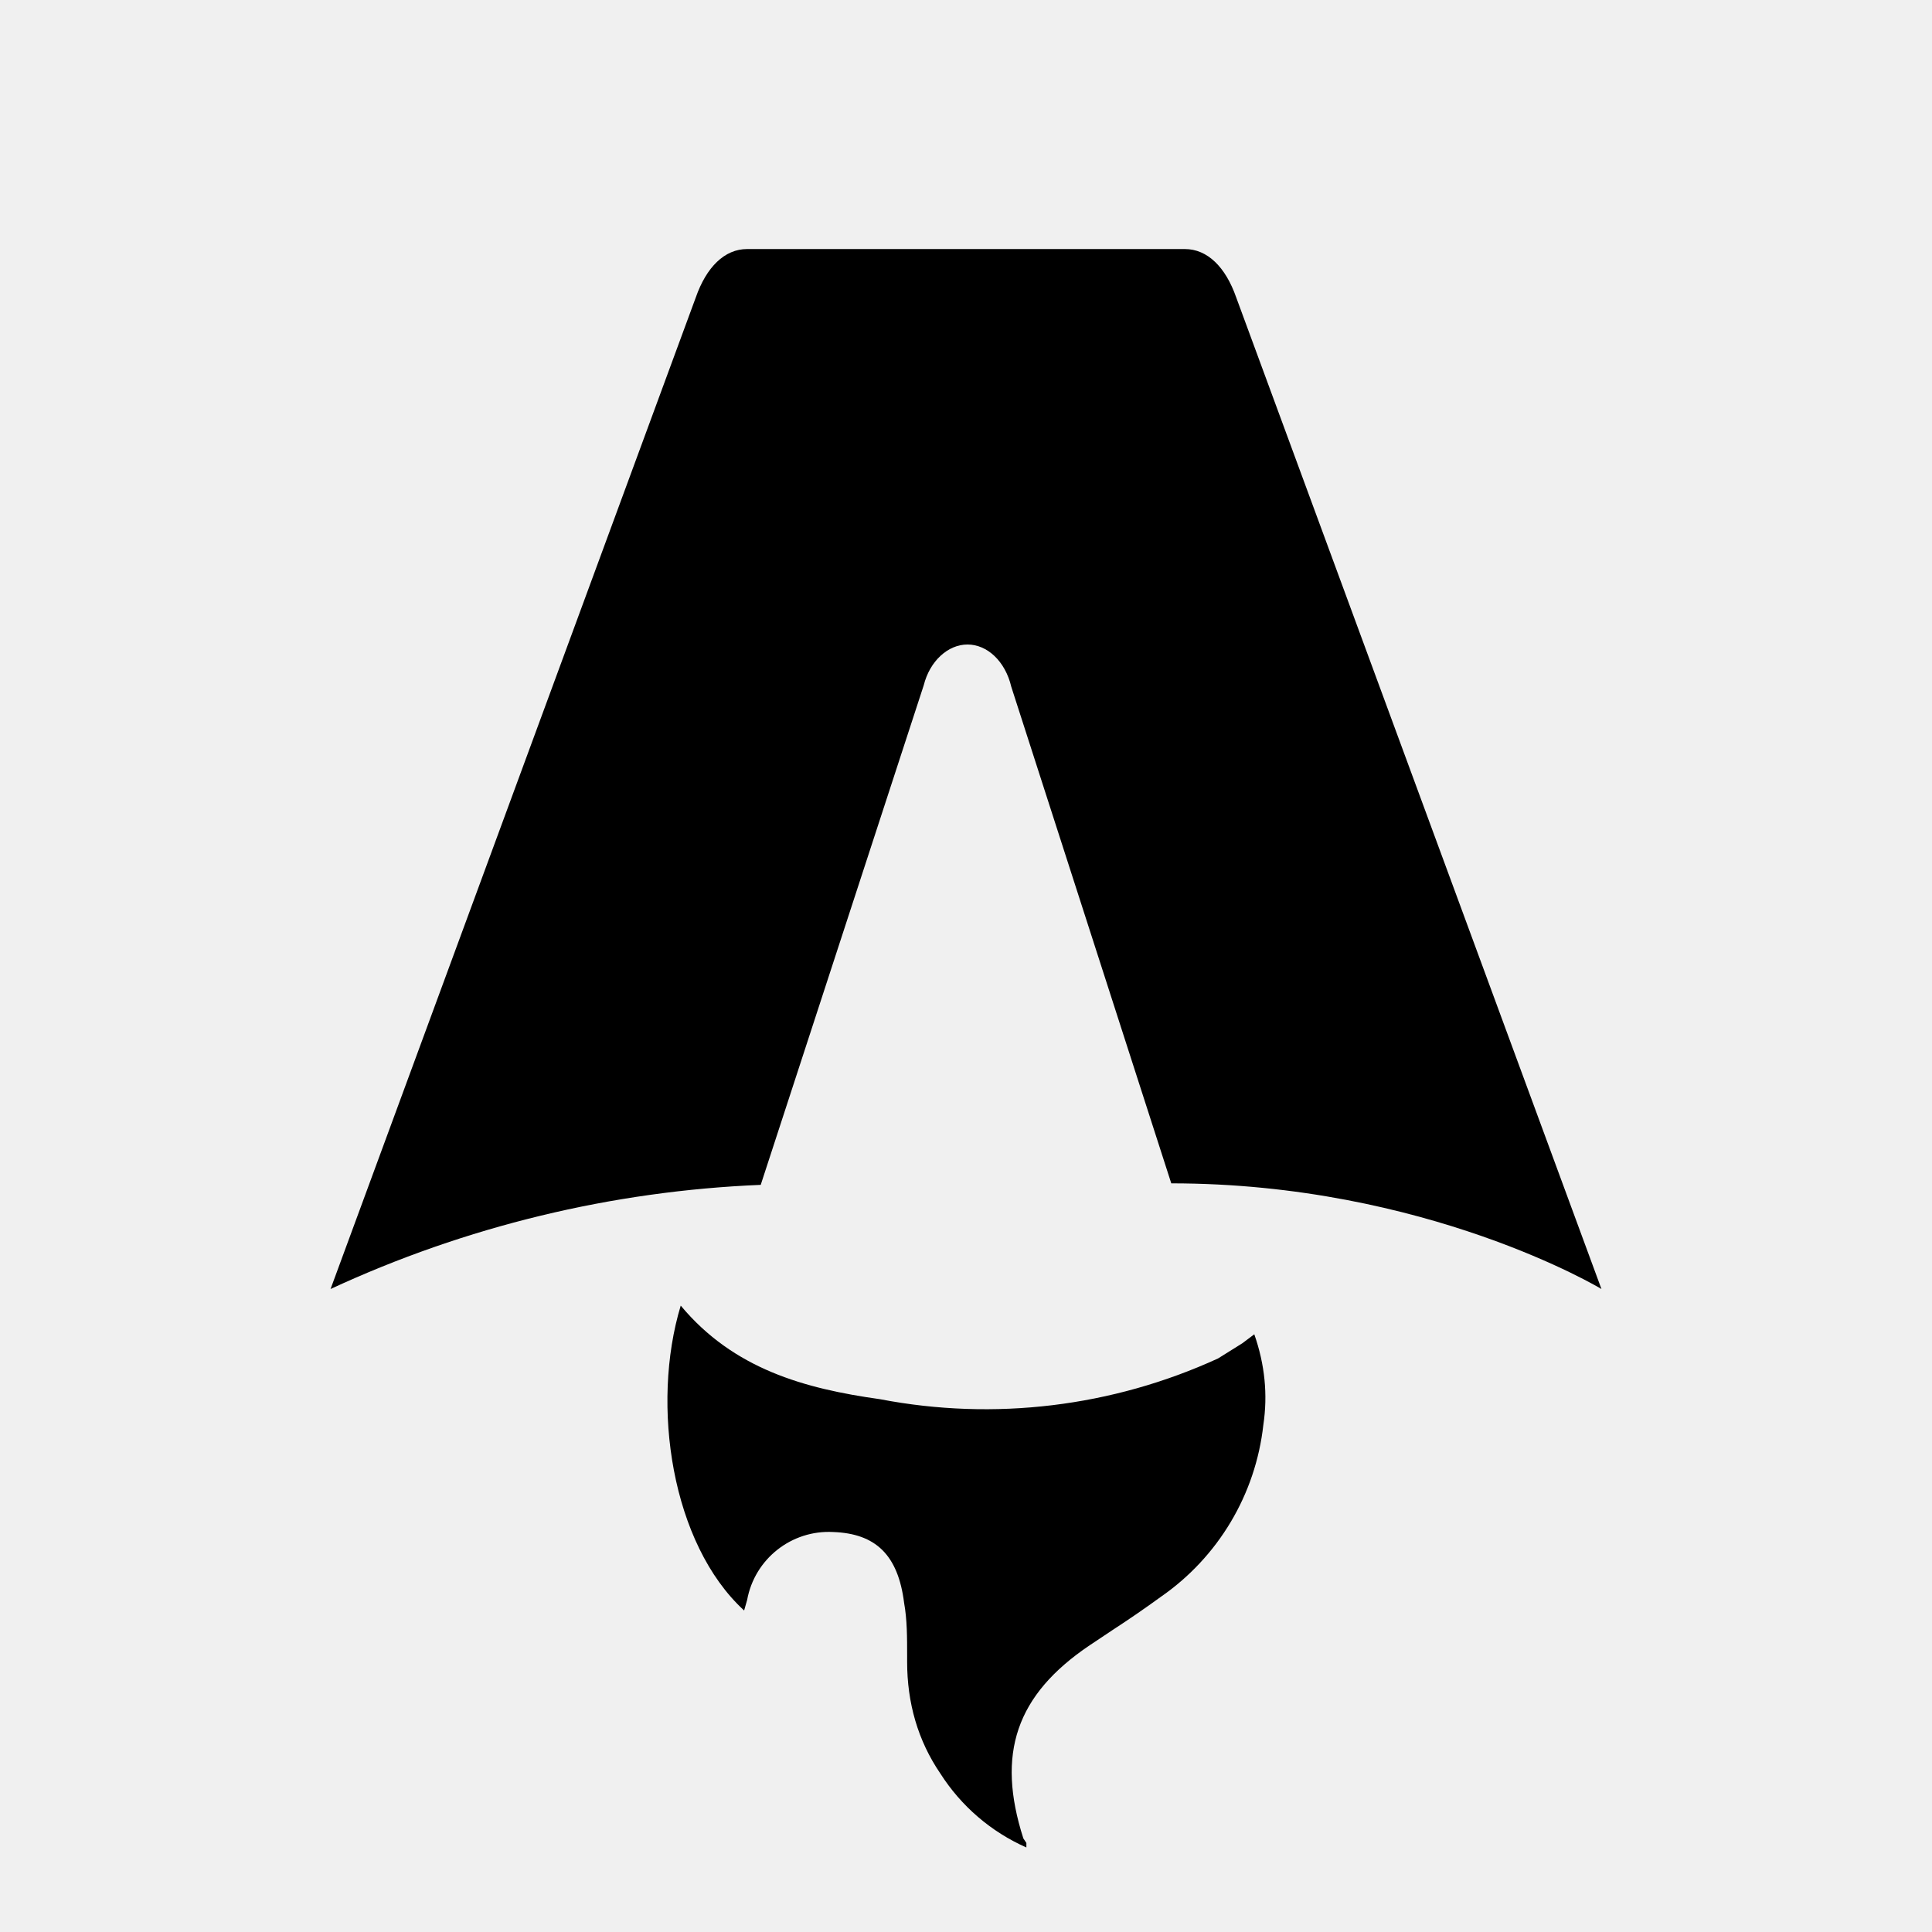
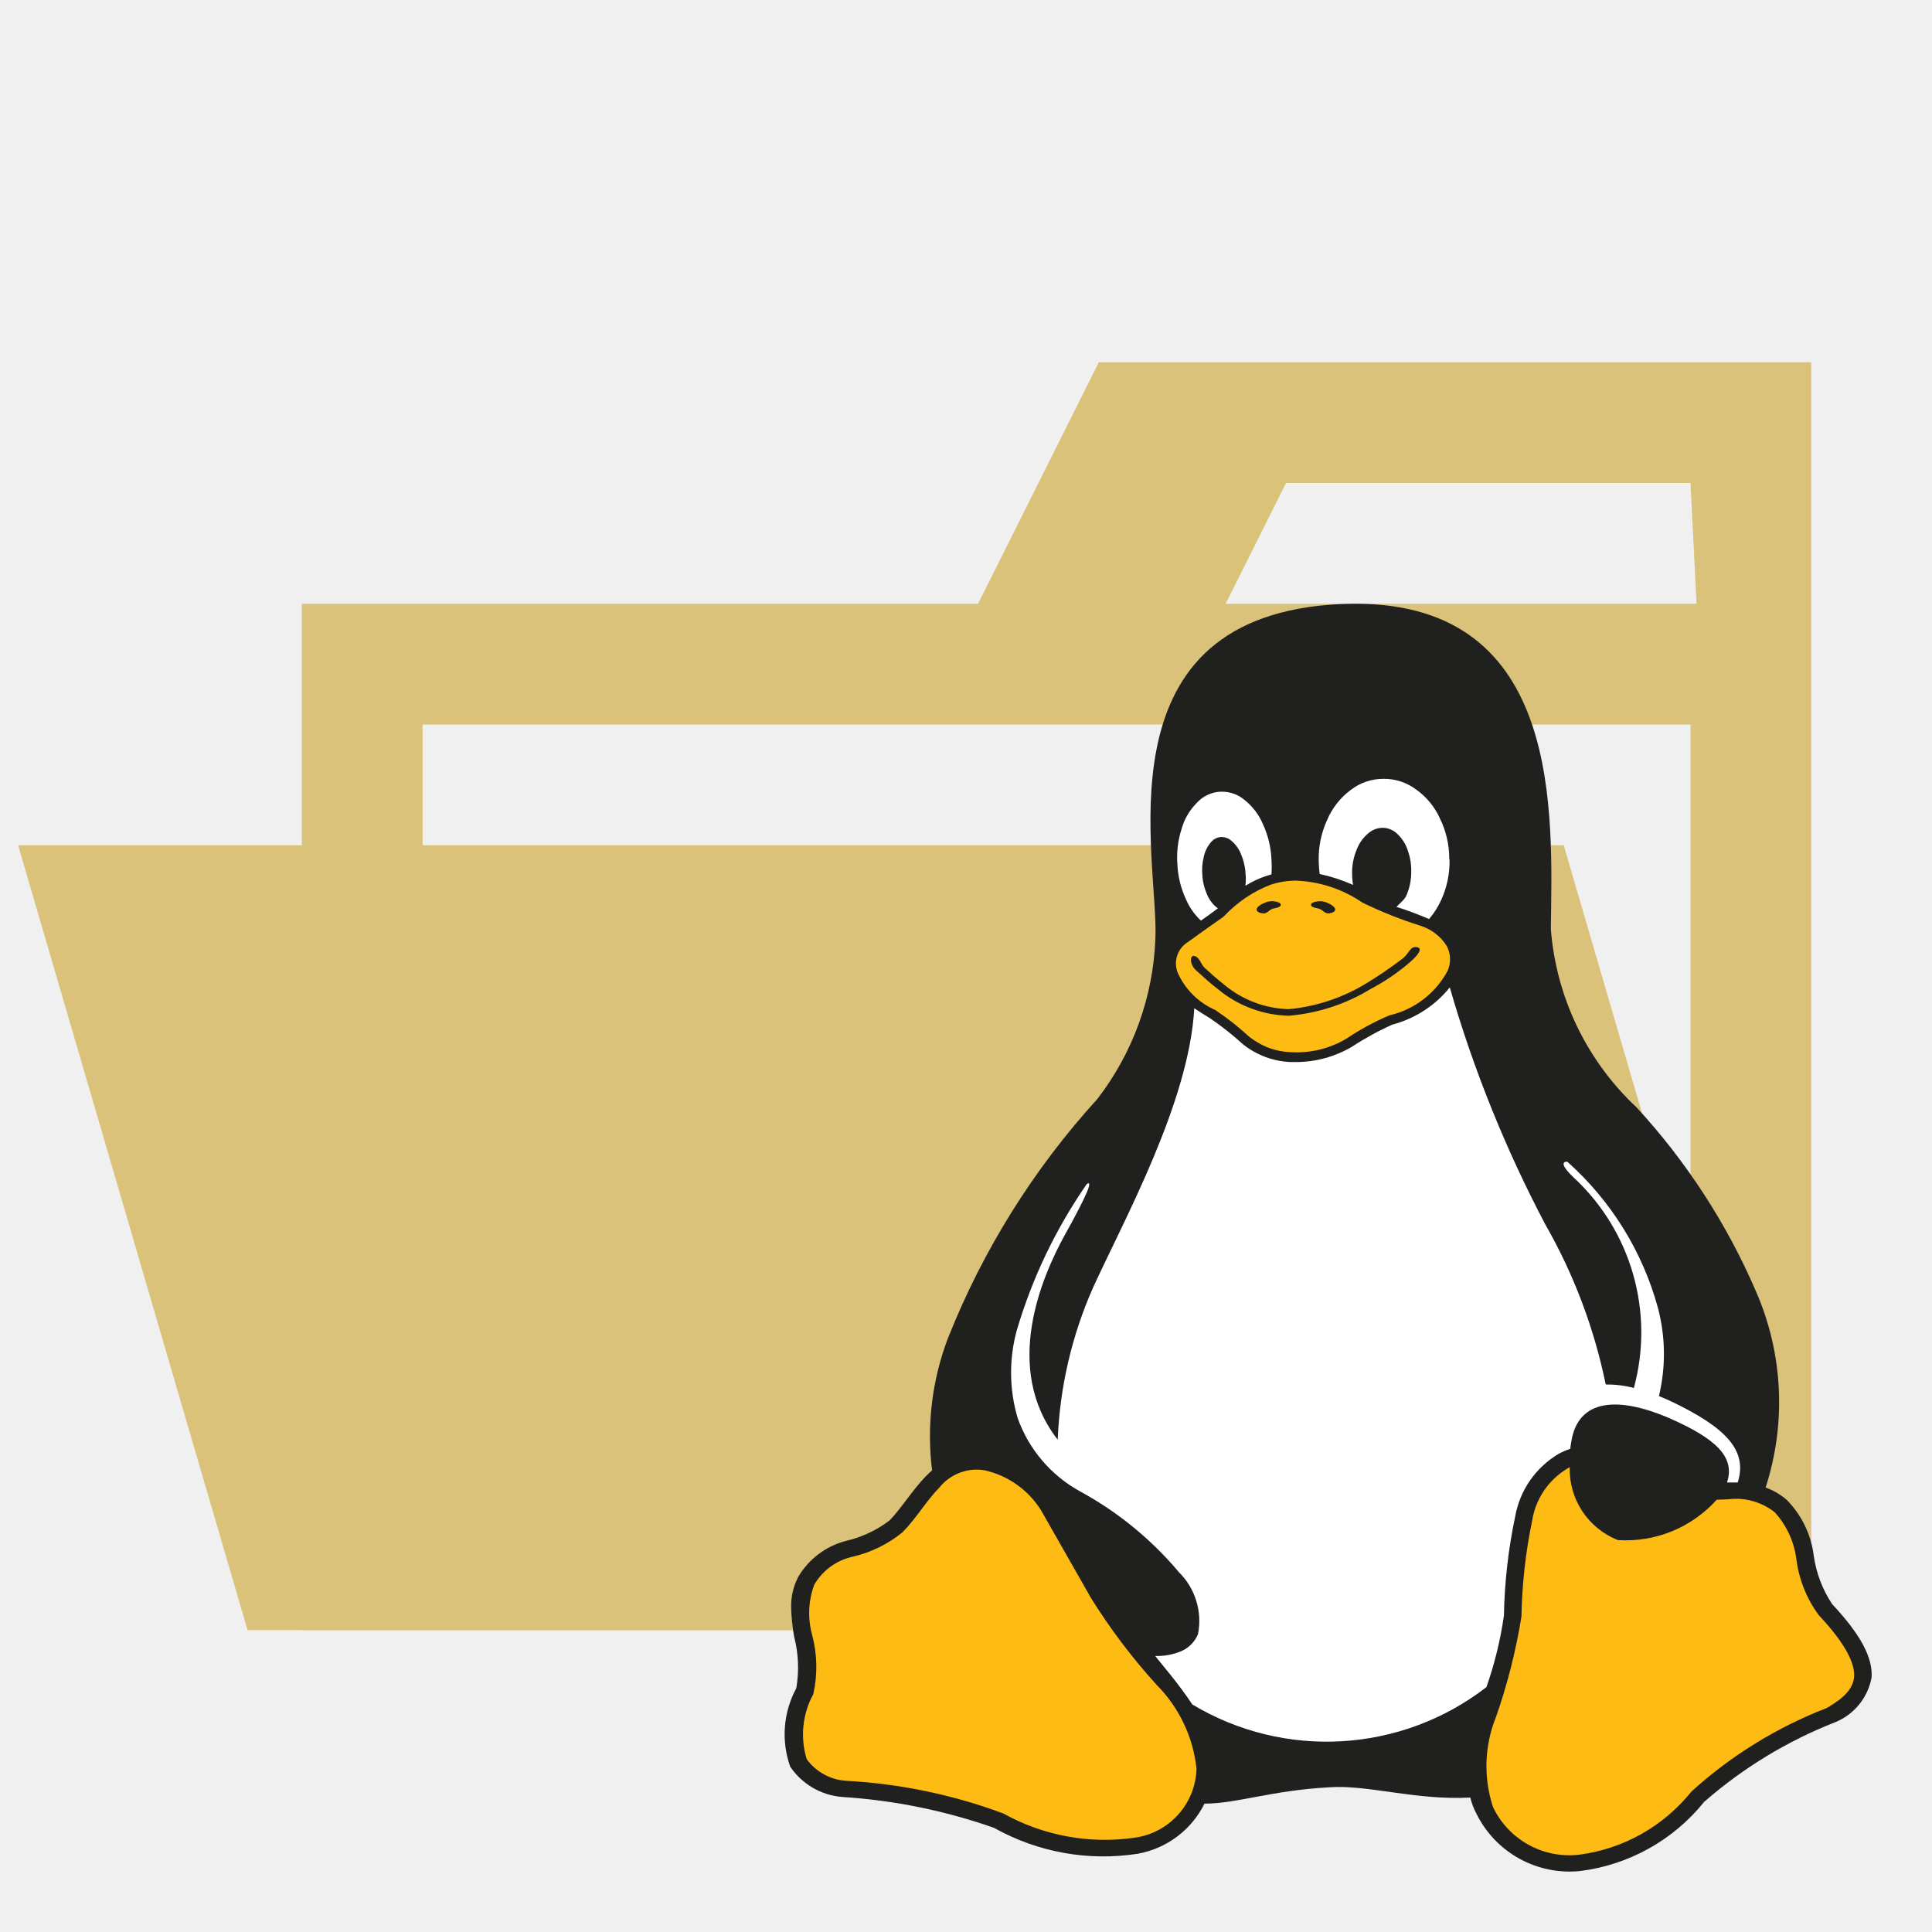
- <svg xmlns="http://www.w3.org/2000/svg" fill="none" viewBox="0 0 128 128">
-   <path d="M50.4 78.5a75.1 75.1 0 0 0-28.5 6.9l24.2-65.7c.7-2 1.9-3.2 3.4-3.2h29c1.5 0 2.7 1.2 3.4 3.2l24.2 65.7s-11.6-7-28.5-7L67 45.5c-.4-1.7-1.6-2.8-2.9-2.8-1.3 0-2.5 1.1-2.9 2.7L50.4 78.5Zm-1.1 28.2Zm-4.2-20.2c-2 6.6-.6 15.8 4.2 20.2a17.5 17.5 0 0 1 .2-.7 5.5 5.5 0 0 1 5.7-4.5c2.8.1 4.3 1.5 4.7 4.7.2 1.1.2 2.3.2 3.5v.4c0 2.7.7 5.2 2.2 7.4a13 13 0 0 0 5.7 4.9v-.3l-.2-.3c-1.8-5.6-.5-9.5 4.4-12.8l1.5-1a73 73 0 0 0 3.2-2.2 16 16 0 0 0 6.8-11.4c.3-2 .1-4-.6-6l-.8.6-1.6 1a37 37 0 0 1-22.4 2.7c-5-.7-9.7-2-13.2-6.2Z" />
-   <style>
-         path { fill: #000; }
-         @media (prefers-color-scheme: dark) {
-             path { fill: #FFF; }
-         }
-     </style>
+ <svg xmlns="http://www.w3.org/2000/svg" width="800px" height="800px" viewBox="0 0 32 32">
+   <path d="M27.9,6H18.2l-2,4H5V27H30V6ZM28,24H7V12H28Zm.1-14H20.3l1-2H28Z" style="fill:#dbc27b" />
+   <polygon points="25.9 14 0.3 14 4.1 27 29.7 27 25.9 14" style="fill:#dbc27b" />
+   <path d="M30.346,26.569h0a1.946,1.946,0,0,1-.306-.81,1.59,1.59,0,0,0-.45-.92h0a1.141,1.141,0,0,0-.171-.12,1.071,1.071,0,0,0-.175-.081,4.58,4.58,0,0,0-.158-3.245,10.824,10.824,0,0,0-1.98-3.052,4.522,4.522,0,0,1-1.419-2.954c.021-1.885.215-5.382-3.228-5.387-.14,0-.286.005-.439.017-3.847.3-2.826,4.217-2.883,5.528a4.634,4.634,0,0,1-.96,2.656A13.013,13.013,0,0,0,15.7,22.167a4.577,4.577,0,0,0-.262,2.187c-.035.03-.068.062-.1.094-.236.243-.41.538-.605.736a1.9,1.9,0,0,1-.724.339,1.292,1.292,0,0,0-.787.594h0a1.036,1.036,0,0,0-.118.509,3.152,3.152,0,0,0,.05.485,2.025,2.025,0,0,1,.035.852,1.6,1.6,0,0,0-.1,1.3,1.15,1.15,0,0,0,.855.5,9.363,9.363,0,0,1,2.526.514l.067-.123-.067.124a3.7,3.7,0,0,0,2.38.425,1.536,1.536,0,0,0,1.1-.829c.533,0,1.119-.22,2.056-.27.637-.05,1.431.218,2.347.169a1.147,1.147,0,0,0,.105.275h0a1.719,1.719,0,0,0,1.714.942,3.135,3.135,0,0,0,2.054-1.145l-.111-.09.112.089A7.4,7.4,0,0,1,30.4,28.524a.993.993,0,0,0,.6-.743C31.018,27.446,30.814,27.071,30.346,26.569Z" style="fill:#20201f" />
+   <path d="M30.71,27.765c-.013.206-.168.36-.455.526a7.191,7.191,0,0,0-2.238,1.381,2.858,2.858,0,0,1-1.855,1.047,1.4,1.4,0,0,1-1.434-.791h0a2.17,2.17,0,0,1,.049-1.486,9.675,9.675,0,0,0,.423-1.667h0a8.552,8.552,0,0,1,.177-1.587,1.23,1.23,0,0,1,.583-.864L26,24.3a1.257,1.257,0,0,0,.8,1.209,2.024,2.024,0,0,0,1.634-.669l.191-.007a1.029,1.029,0,0,1,.771.216h0a1.422,1.422,0,0,1,.357.771,1.984,1.984,0,0,0,.372.933h0C30.578,27.234,30.722,27.558,30.71,27.765ZM19.818,29.293h0A1.186,1.186,0,0,1,18.8,30.437a3.45,3.45,0,0,1-2.181-.4h0a8.838,8.838,0,0,0-2.6-.541.876.876,0,0,1-.657-.358,1.394,1.394,0,0,1,.111-1.082v-.005a2.065,2.065,0,0,0-.024-.982,1.351,1.351,0,0,1,.038-.822h0a.982.982,0,0,1,.63-.462,2.023,2.023,0,0,0,.832-.406h0c.231-.235.4-.529.608-.738a.8.8,0,0,1,.6-.3h.009a.875.875,0,0,1,.144.012,1.487,1.487,0,0,1,.93.657l.832,1.461h0a10.028,10.028,0,0,0,1.085,1.435A2.319,2.319,0,0,1,19.818,29.293Zm4.147-13.621a.794.794,0,0,0-.436-.338h0a7.111,7.111,0,0,1-.962-.383,2.084,2.084,0,0,0-1.1-.365,1.332,1.332,0,0,0-.425.069,2.091,2.091,0,0,0-.763.515h0c-.03.027-.068.052-.162.118s-.235.166-.438.313a.418.418,0,0,0-.177.5,1.215,1.215,0,0,0,.625.627h0a4.529,4.529,0,0,1,.557.438,1.259,1.259,0,0,0,.295.176,1.209,1.209,0,0,0,.407.086,1.612,1.612,0,0,0,.919-.227,4.226,4.226,0,0,1,.706-.383h0a1.468,1.468,0,0,0,.967-.74A.474.474,0,0,0,23.965,15.672Z" style="fill:#fdbb14" />
+   <path d="M28.782,24.555h-.177c.136-.415-.165-.721-.969-1.072-.834-.355-1.5-.32-1.611.4-.007.037-.013.076-.017.114a1.253,1.253,0,0,0-.188.081,1.513,1.513,0,0,0-.724,1.041,8.673,8.673,0,0,0-.186,1.638h0a6.2,6.2,0,0,1-.29,1.187,4.326,4.326,0,0,1-4.872.287c-.109-.166-.234-.331-.363-.493-.083-.1-.167-.207-.251-.309a1.058,1.058,0,0,0,.419-.075.529.529,0,0,0,.29-.288,1.134,1.134,0,0,0-.315-1.024A5.693,5.693,0,0,0,17.9,24.708h0a2.245,2.245,0,0,1-1.046-1.225,2.657,2.657,0,0,1-.014-1.445A8.448,8.448,0,0,1,18,19.612c.1-.07.035.129-.369.853-.362.661-1.04,2.188-.112,3.381a6.907,6.907,0,0,1,.587-2.523c.514-1.123,1.59-3.07,1.675-4.623.044.031.2.13.263.167h0a4.88,4.88,0,0,1,.537.424,1.351,1.351,0,0,0,.8.3h.1a1.829,1.829,0,0,0,.909-.252,4.843,4.843,0,0,1,.674-.369h0a1.816,1.816,0,0,0,.949-.615,20.736,20.736,0,0,0,1.583,3.927,8.96,8.96,0,0,1,1,2.65,1.745,1.745,0,0,1,.466.057,3.5,3.5,0,0,0-.992-3.481c-.2-.187-.21-.27-.11-.266a5.013,5.013,0,0,1,1.5,2.418,2.986,2.986,0,0,1,.017,1.464c.061.024.124.051.187.08C28.6,23.647,28.949,24.031,28.782,24.555ZM24.009,14.236a1.53,1.53,0,0,1-.139.672,1.328,1.328,0,0,1-.2.314c-.026-.012-.053-.023-.081-.034-.1-.04-.182-.073-.259-.1s-.136-.047-.2-.067c.045-.053.133-.114.165-.191a.953.953,0,0,0,.079-.365v-.017a.965.965,0,0,0-.054-.354.645.645,0,0,0-.17-.276.351.351,0,0,0-.242-.107H22.9a.367.367,0,0,0-.236.09.652.652,0,0,0-.19.264.982.982,0,0,0-.079.366v.016a1.136,1.136,0,0,0,.016.21,2.818,2.818,0,0,0-.553-.181,1.924,1.924,0,0,1-.016-.2v-.019a1.523,1.523,0,0,1,.138-.672,1.2,1.2,0,0,1,.391-.5.88.88,0,0,1,.539-.185h.01a.882.882,0,0,1,.533.175,1.182,1.182,0,0,1,.4.488,1.5,1.5,0,0,1,.151.651.054.054,0,0,0,0,.018Zm-2.948.246-.076.023a1.547,1.547,0,0,0-.357.166.941.941,0,0,0,0-.225v-.013a.986.986,0,0,0-.074-.288.554.554,0,0,0-.151-.213.25.25,0,0,0-.167-.068h-.018a.239.239,0,0,0-.172.1.536.536,0,0,0-.109.234.892.892,0,0,0-.021.309v.012a.886.886,0,0,0,.074.29.54.54,0,0,0,.151.212.355.355,0,0,0,.031.023c-.064.048-.107.082-.16.119l-.121.085a1.05,1.05,0,0,1-.251-.36,1.541,1.541,0,0,1-.139-.573h0a1.531,1.531,0,0,1,.07-.586.984.984,0,0,1,.26-.439.561.561,0,0,1,.38-.177h.033a.571.571,0,0,1,.366.134,1.022,1.022,0,0,1,.31.408,1.536,1.536,0,0,1,.139.574h0a1.809,1.809,0,0,1,0,.255Z" style="fill:#fff" />
+   <path d="M22.7,16.382a3.1,3.1,0,0,1-1.355.442,1.906,1.906,0,0,1-1.164-.434c-.14-.107-.254-.213-.34-.291-.149-.113-.131-.272-.07-.267.1.012.118.142.183.2.087.079.2.181.329.283a1.741,1.741,0,0,0,1.062.4,3,3,0,0,0,1.273-.42,6.787,6.787,0,0,0,.59-.4c.142-.1.137-.221.254-.208s.03.134-.134.272A3.544,3.544,0,0,1,22.7,16.382Zm-.986-1.391c.017.051.1.043.151.067s.078.068.126.07.118-.016.124-.06-.08-.095-.137-.117a.3.3,0,0,0-.236,0c-.016.008-.033.028-.028.044Zm-.5,0c-.016.051-.1.043-.15.067s-.078.068-.126.07-.119-.016-.125-.06.081-.095.138-.117a.3.3,0,0,1,.236,0c.015.008.033.028.027.044Z" style="fill:#20201f" />
</svg>
